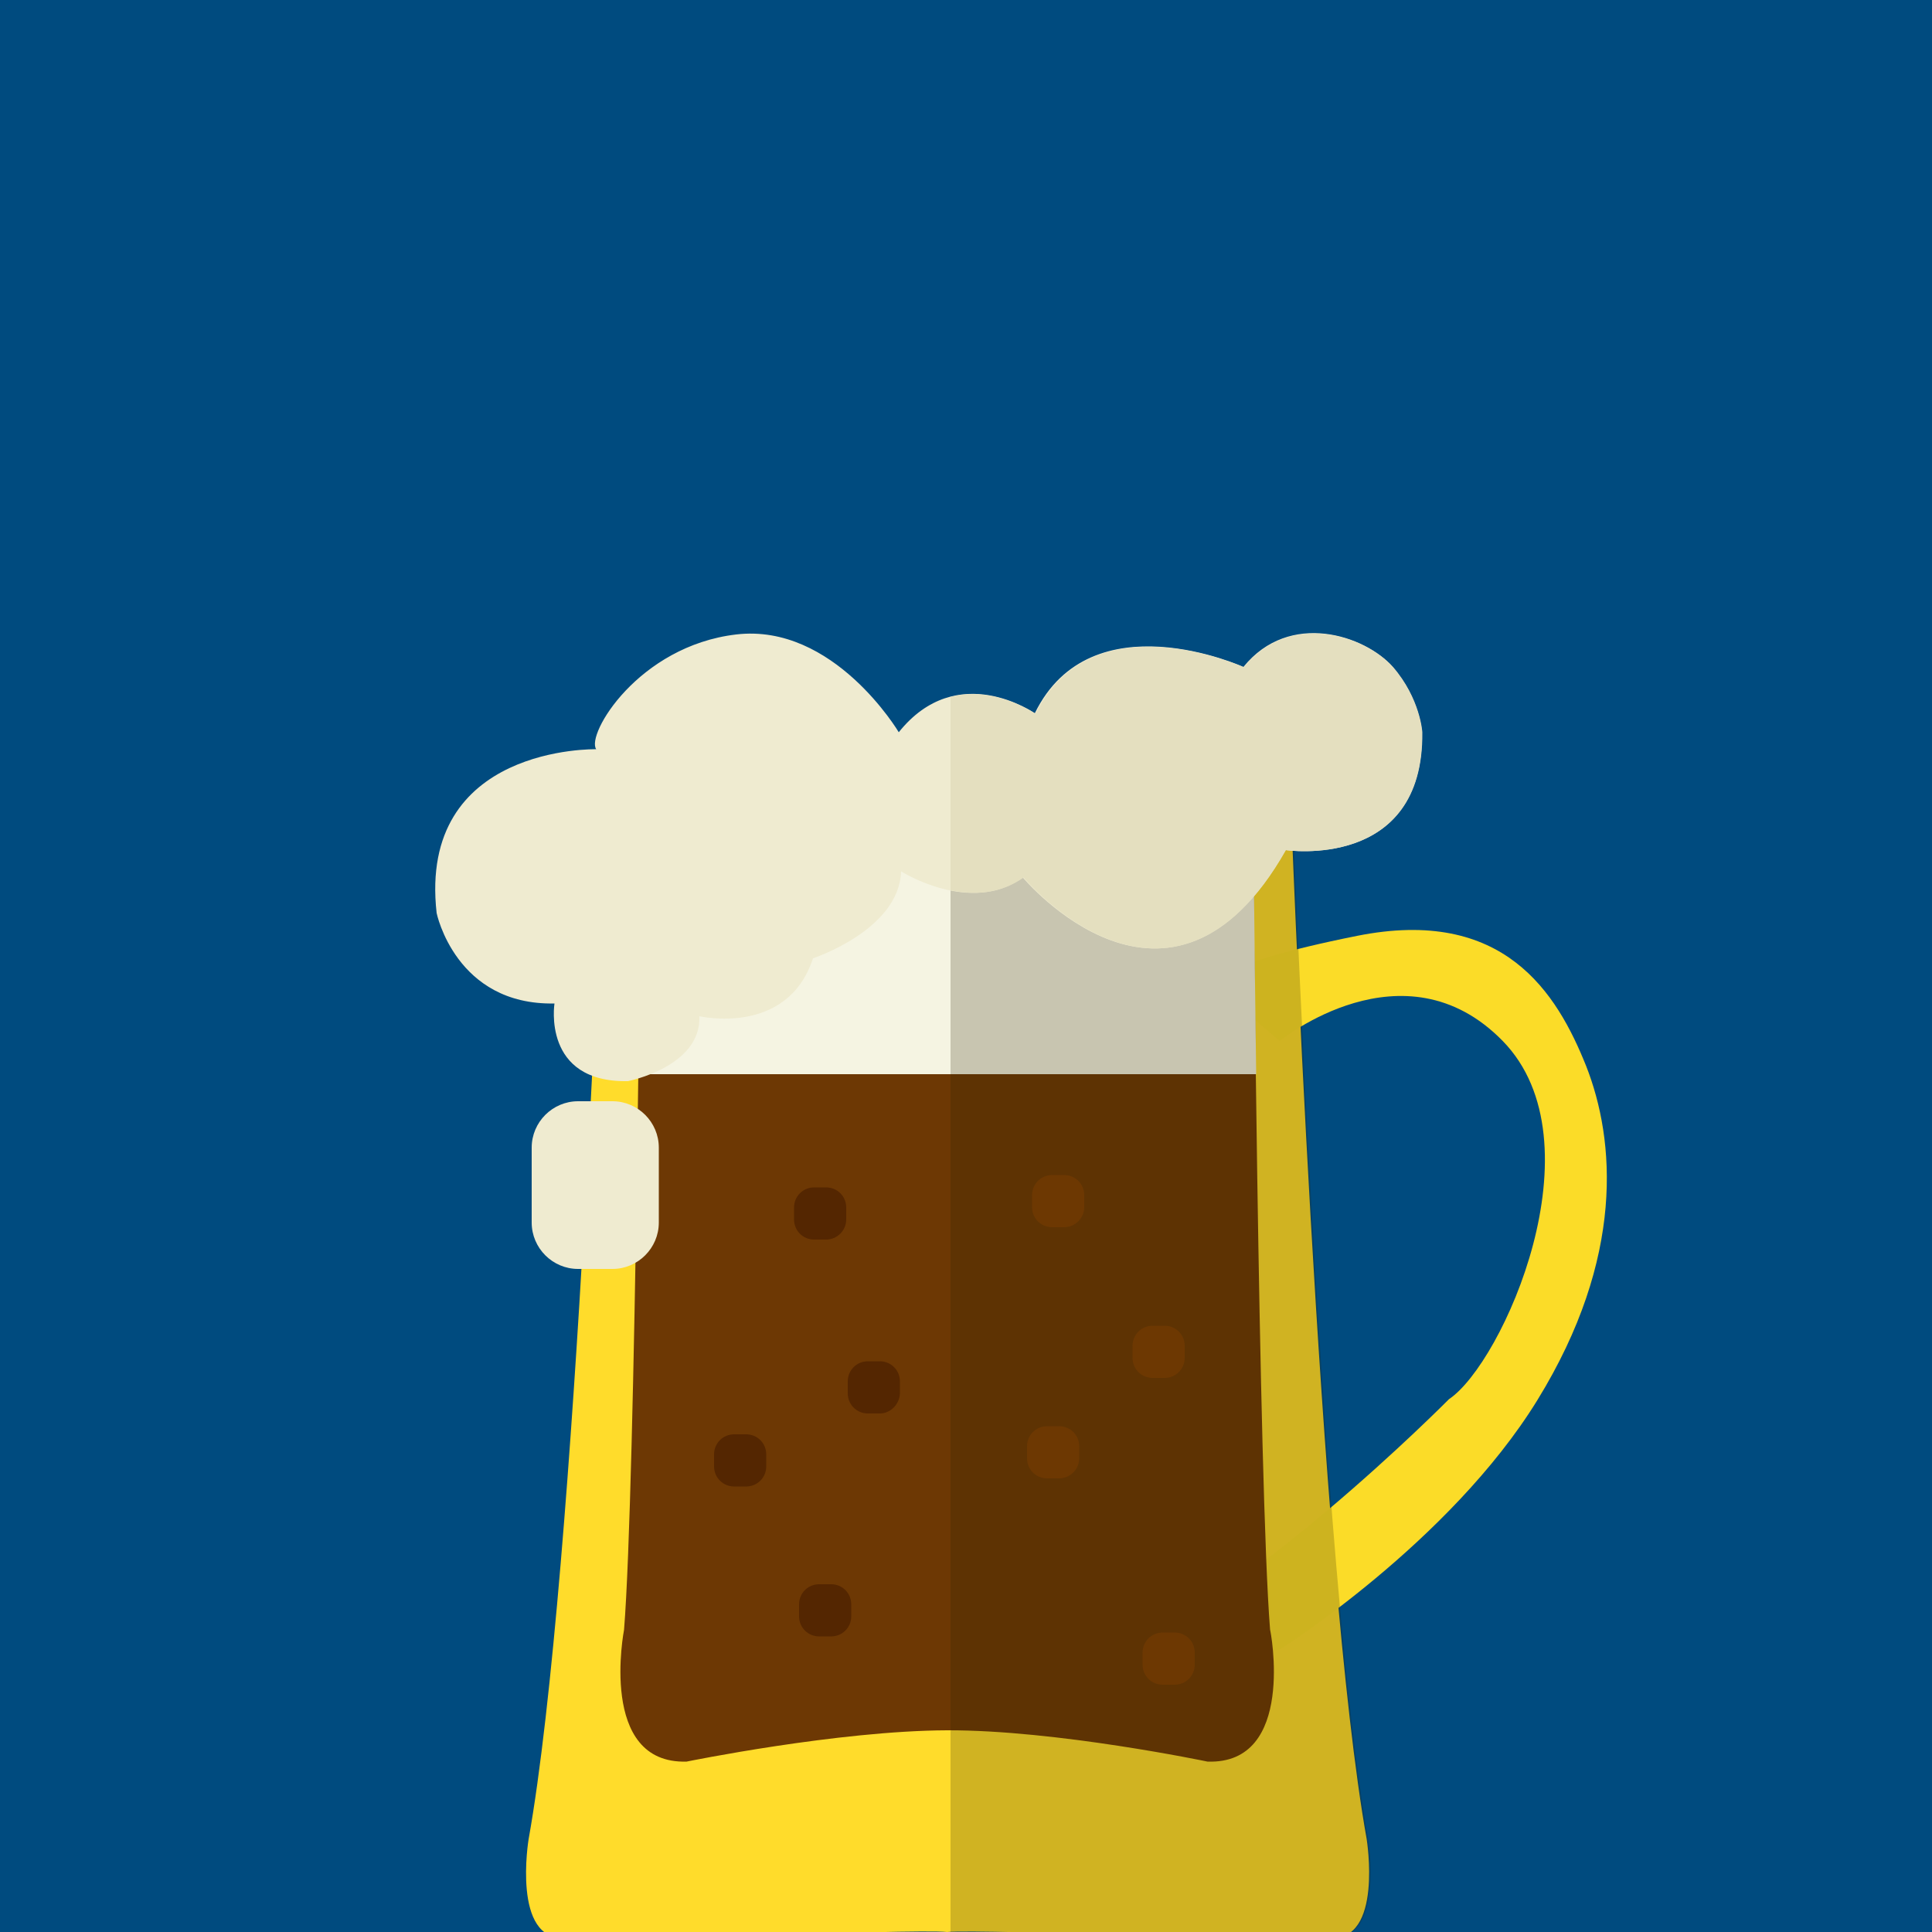
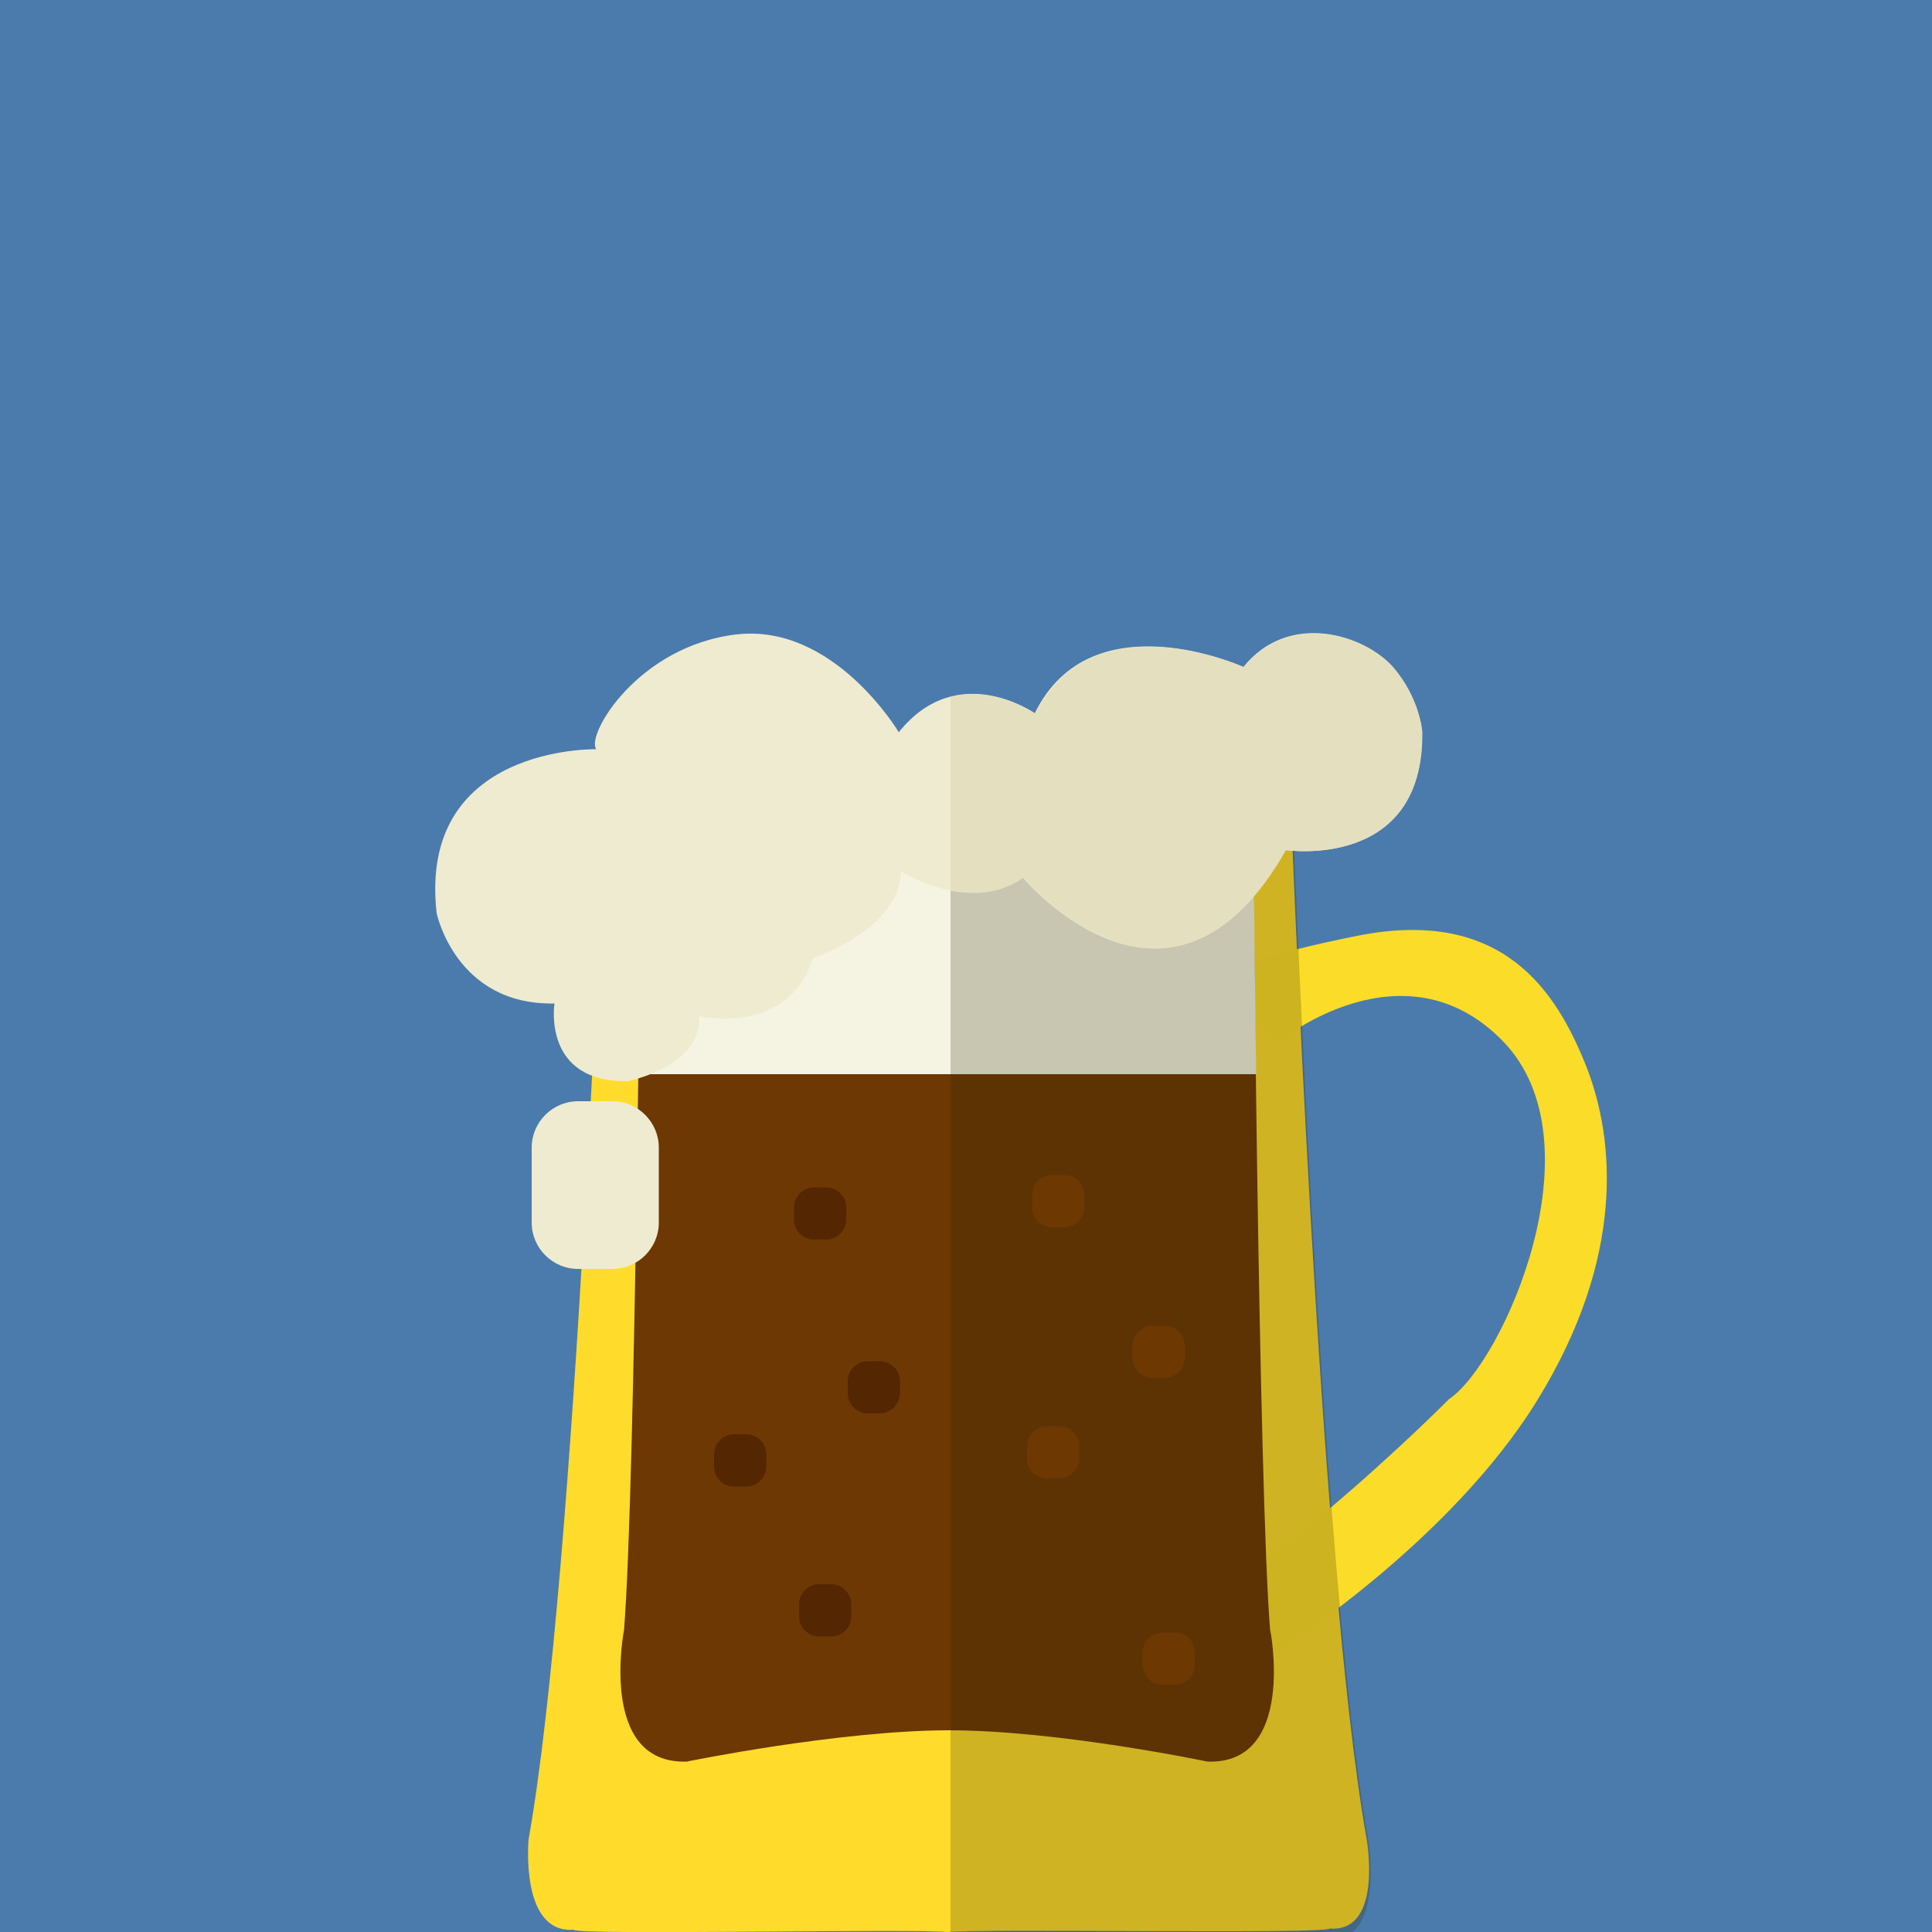
<svg xmlns="http://www.w3.org/2000/svg" version="1.1" id="Layer_1" x="0px" y="0px" viewBox="0 0 500 500" enable-background="new 0 0 500 500" xml:space="preserve">
-   <rect fill="#004B7F" width="500" height="500" />
-   <path fill="#FFDC2B" d="M344.1,501.5c-0.8,1.5-89.8-2.4-99-1.5c-9.3-0.9-98,3-98.8,1.5c-13.9,1-9.5-25.5-9.5-25.5  c12.4-69.2,19.6-269.4,19.6-269.4l88.7,0.2l88.9-0.2c0,0,7.3,200.2,19.7,269.4C353.7,476.1,358,502.6,344.1,501.5z" />
+   <rect fill="#4B7BAC" width="500" height="500" />
+   <path fill="#FFDC2B" d="M344.1,499.1c-0.8,1.5-89.8,0-99,0.9c-9.3-0.9-95.9,0.9-96.7-0.6c-13.9,1-11.6-23.4-11.6-23.4  c12.4-69.2,19.6-269.4,19.6-269.4l88.7,0.2l88.9-0.2c0,0,7.3,200.2,19.7,269.4C353.7,476.1,358,500.2,344.1,499.1z" />
  <path fill="#FBDC28" d="M331.2,269.4c0,0,32.1-26.2,57.7,0c25.6,26.2,0,83.4-13.9,92.7c0,0-54.5,55-87.6,64.8s43.8,0,43.8,0  s44-27.7,66.7-64.6c22.7-36.9,20.1-67.3,12.6-86.4c-7.6-19-21.3-41.3-59.3-33.7s-37.2,12.6-37.2,12.6L331.2,269.4z" />
  <path fill="#6D3804" d="M312.5,455.9c0,0-39.1-8.2-67.4-8.1s-67.4,8.1-67.4,8.1c-23,0.7-16.2-34.1-16.2-34.1  c3-37.1,4.4-206.9,4.4-206.9l79.2-0.1l79.2,0.1c0,0,1.4,169.9,4.4,206.9C328.8,421.8,335.5,456.7,312.5,455.9z" />
  <path fill="#F5F4E2" d="M165.3,278h159.8c-0.5-36-0.7-63.3-0.7-63.3l-79.2,0l-79.2,0C166,214.7,165.8,242,165.3,278z" />
  <path opacity="0.22" fill="#2A2100" d="M334.4,206.7l-88.4,0.2v293.1c9-0.9,97.7,3,98.5,1.5c13.9,1,9.6-25.5,9.6-25.5  C341.7,406.9,334.4,206.7,334.4,206.7z" />
  <path fill="#542601" d="M213.8,320.8h-3.1c-2.9,0-5.2-2.3-5.2-5.2v-3.1c0-2.9,2.3-5.2,5.2-5.2h3.1c2.9,0,5.2,2.3,5.2,5.2v3.1  C219,318.5,216.6,320.8,213.8,320.8z" />
  <path fill="#542601" d="M227.7,365.8h-3.1c-2.9,0-5.2-2.3-5.2-5.2v-3.1c0-2.9,2.3-5.2,5.2-5.2h3.1c2.9,0,5.2,2.3,5.2,5.2v3.1  C232.8,363.4,230.5,365.8,227.7,365.8z" />
  <path fill="#542601" d="M215.1,423.5H212c-2.9,0-5.2-2.3-5.2-5.2v-3.1c0-2.9,2.3-5.2,5.2-5.2h3.1c2.9,0,5.2,2.3,5.2,5.2v3.1  C220.3,421.2,218,423.5,215.1,423.5z" />
  <path fill="#542601" d="M193.1,384.7H190c-2.9,0-5.2-2.3-5.2-5.2v-3.1c0-2.9,2.3-5.2,5.2-5.2h3.1c2.9,0,5.2,2.3,5.2,5.2v3.1  C198.3,382.4,196,384.7,193.1,384.7z" />
  <path fill="#6D3802" d="M274.1,382.6H271c-2.9,0-5.2-2.3-5.2-5.2v-3.1c0-2.9,2.3-5.2,5.2-5.2h3.1c2.9,0,5.2,2.3,5.2,5.2v3.1  C279.3,380.3,276.9,382.6,274.1,382.6z" />
  <path fill="#6D3802" d="M304,436h-3.1c-2.9,0-5.2-2.3-5.2-5.2v-3.1c0-2.9,2.3-5.2,5.2-5.2h3.1c2.9,0,5.2,2.3,5.2,5.2v3.1  C309.2,433.7,306.9,436,304,436z" />
  <path fill="#6D3802" d="M301.4,356.6h-3.1c-2.9,0-5.2-2.3-5.2-5.2v-3.1c0-2.9,2.3-5.2,5.2-5.2h3.1c2.9,0,5.2,2.3,5.2,5.2v3.1  C306.6,354.3,304.3,356.6,301.4,356.6z" />
  <path fill="#6D3802" d="M275.4,317.6h-3.1c-2.9,0-5.2-2.3-5.2-5.2v-3.1c0-2.9,2.3-5.2,5.2-5.2h3.1c2.9,0,5.2,2.3,5.2,5.2v3.1  C280.6,315.3,278.2,317.6,275.4,317.6z" />
  <path fill="#EFEBD0" d="M154.3,193.9c0,0-46.2-1.1-41.3,42.4c0,0,4.9,23.9,30.5,23.4c0,0-3.3,20.5,19,20.1c0,0,19-3.7,18.5-16.8  c0,0,22.8,5.3,29.4-15c0,0,22.3-7.3,22.8-22.5c0,0,17.9,11.4,31.5,1.6c0,0,38.1,45.7,68-7.1c0,0,35.8,5.4,35.3-30.5  c0,0-0.5-8.7-7.6-16.9c-7.1-8.2-26.7-14.7-38.6,0c0,0-39.4-17.9-54,12c0,0-20-14.1-35.2,4.9c0,0-16.8-28.3-42.1-25.3  S151.6,190.1,154.3,193.9z" />
  <path fill="#EFEBD0" d="M158.5,328.4h-8.9c-6.6,0-12-5.4-12-12V297c0-6.6,5.4-12,12-12h8.9c6.6,0,12,5.4,12,12v19.4  C170.5,323,165.1,328.4,158.5,328.4z" />
  <path fill="#E4DFBF" d="M321.9,172.7c0,0-39.3-17.9-53.9,12c0,0-11-7.4-22-4.3v50c6,1.2,12.7,1.1,18.9-3.3c0,0,38,45.7,67.9-7.1  c0,0,35.7,5.4,35.3-30.5c0,0-0.5-8.7-7.6-16.9C353.4,164.6,333.8,158,321.9,172.7z" />
</svg>
